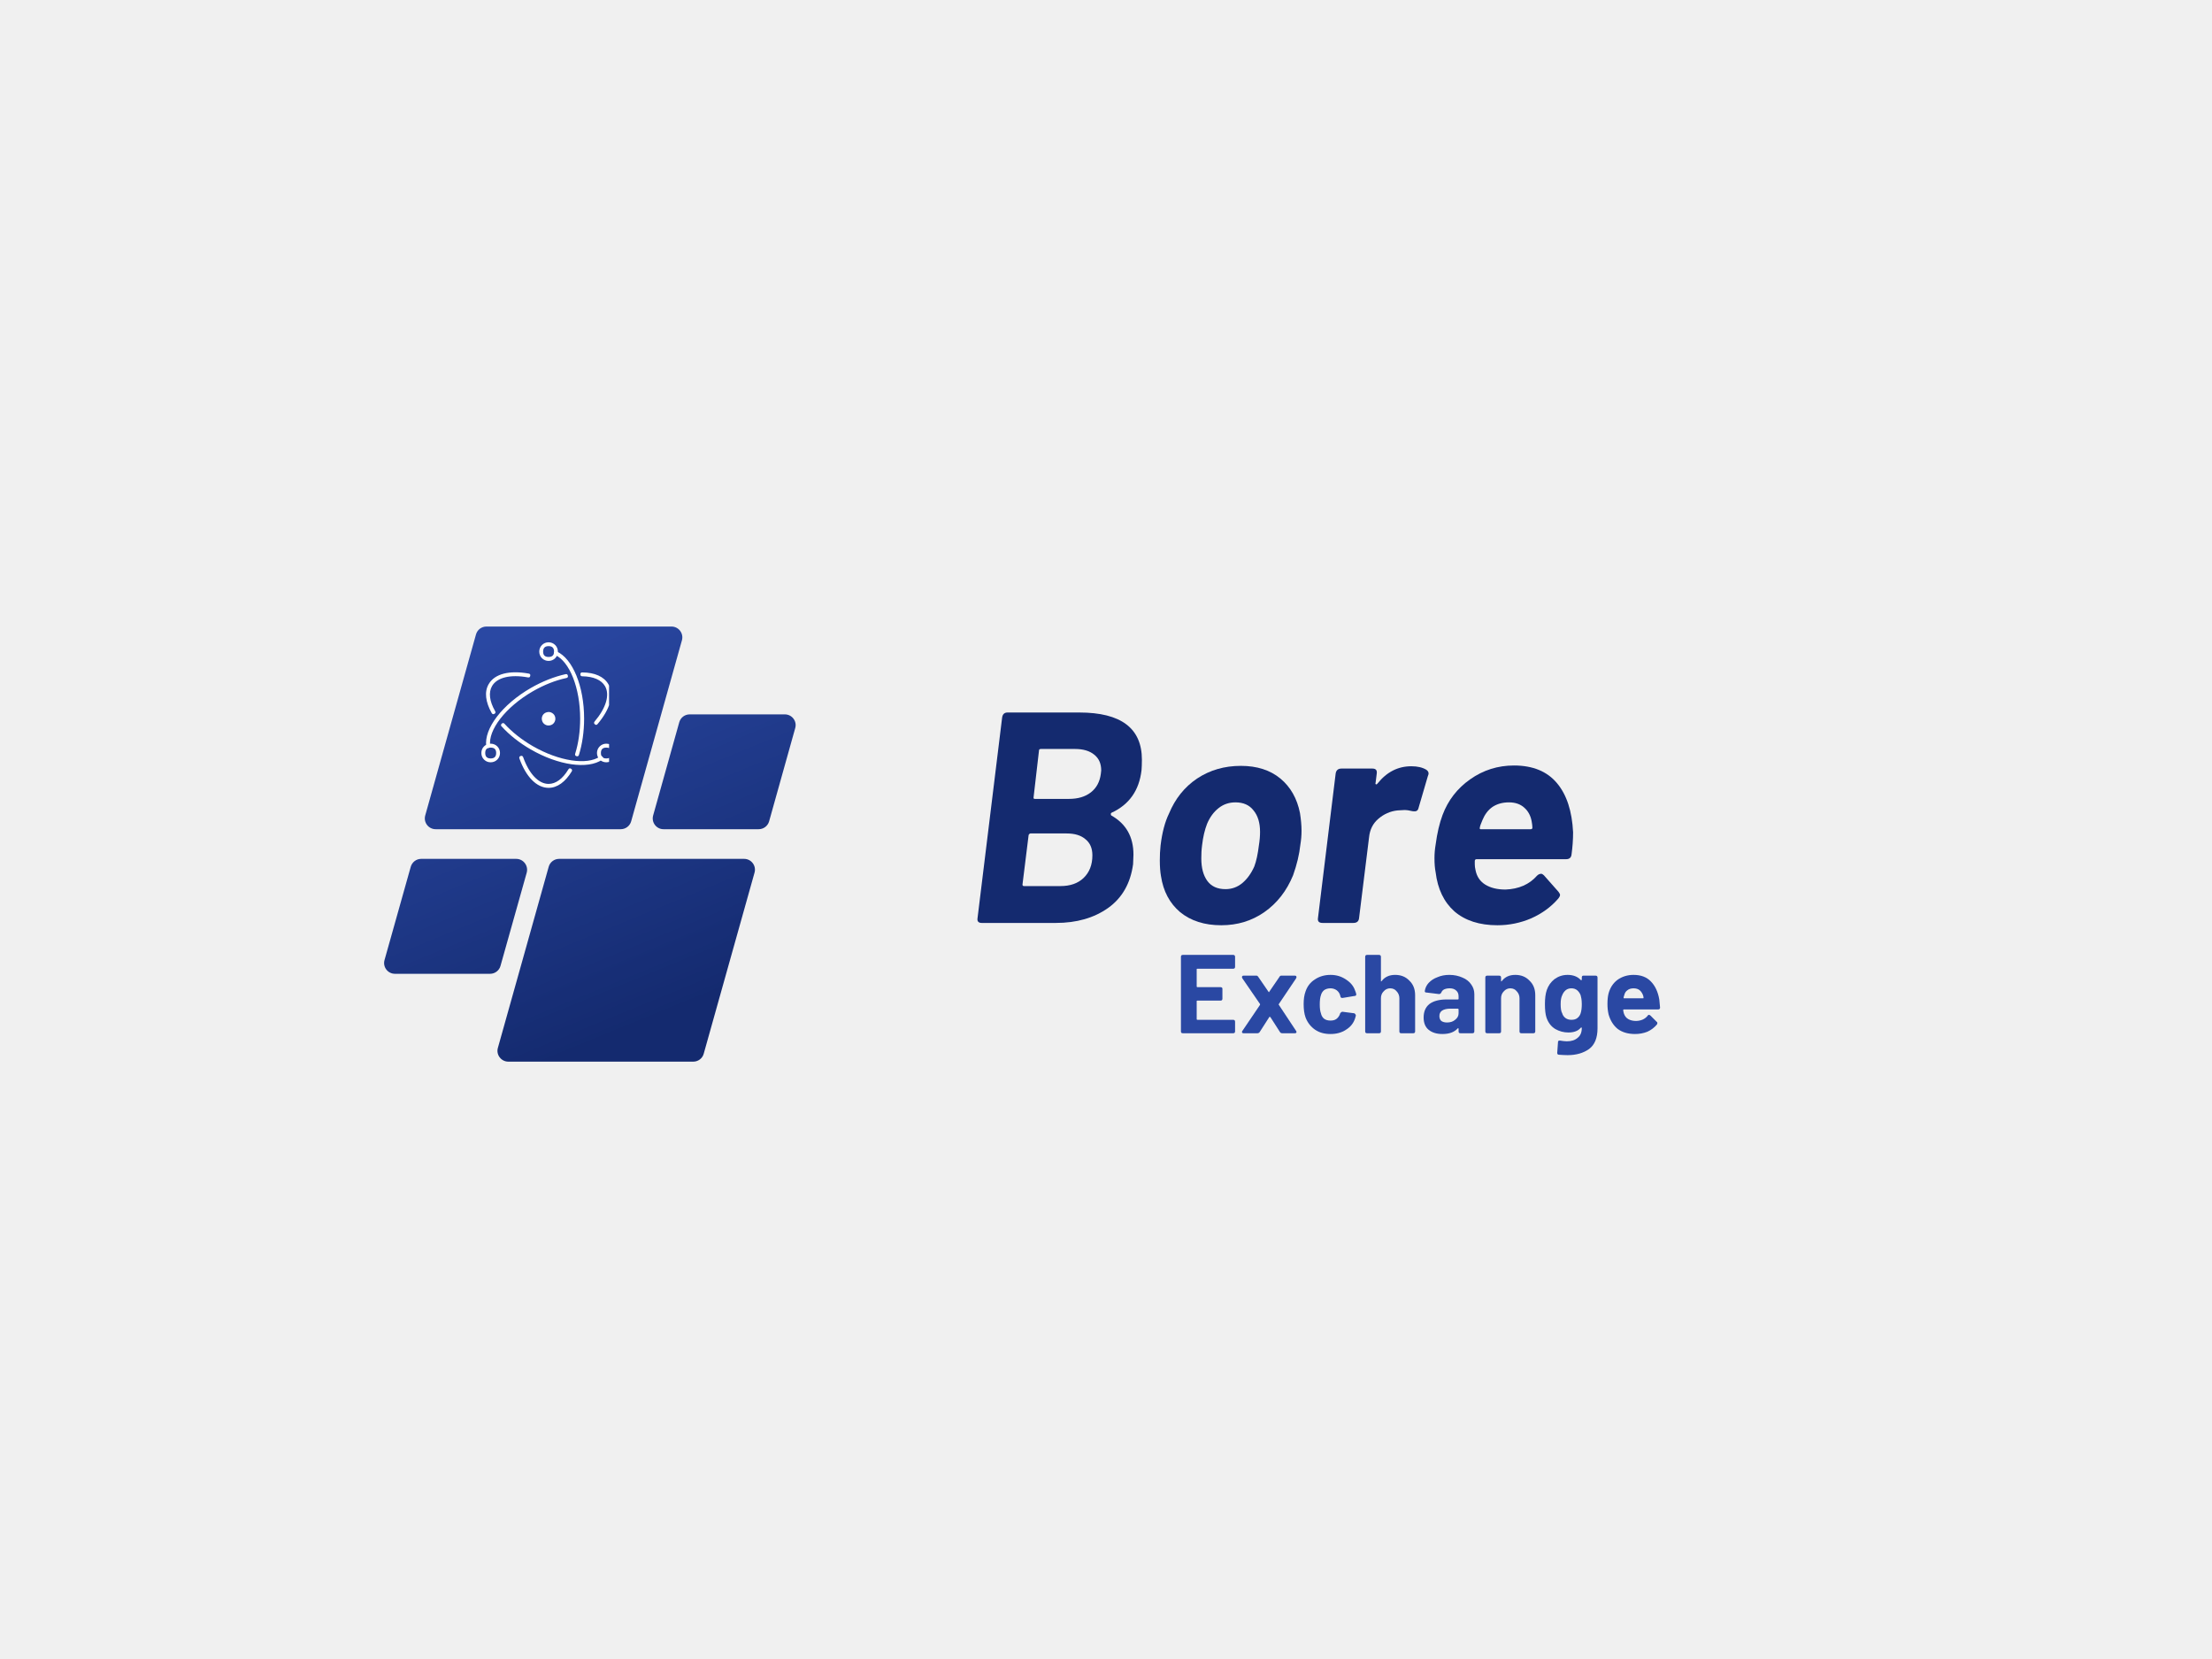
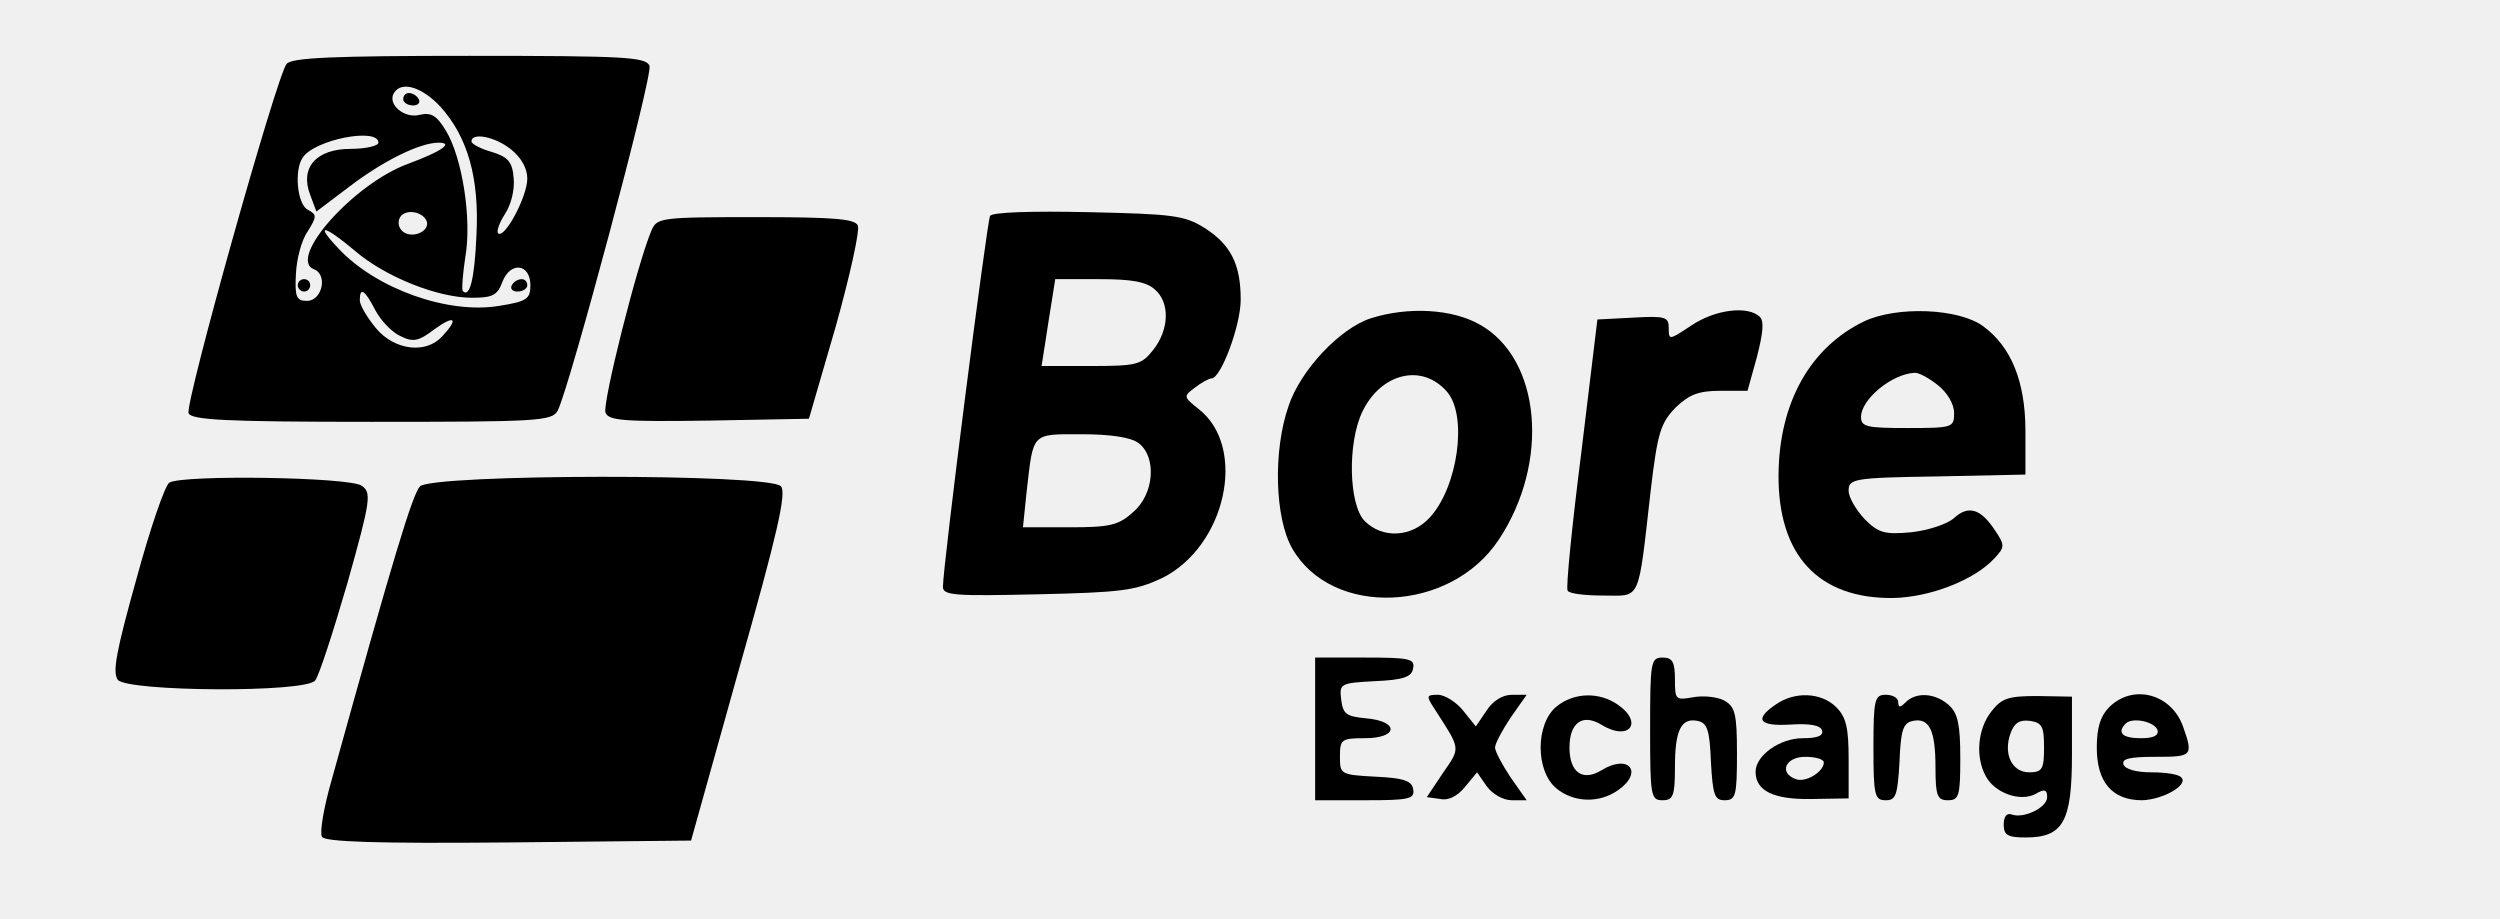
- <svg xmlns="http://www.w3.org/2000/svg" width="120" zoomAndPan="magnify" viewBox="0 0 90 67.5" height="90" preserveAspectRatio="xMidYMid meet" version="1.0">
-   <defs>
-     <g />
-     <clipPath id="2c1a375fc7">
-       <path d="M 15.566 25.492 L 32.688 25.492 L 32.688 43.359 L 15.566 43.359 Z M 15.566 25.492 " clip-rule="nonzero" />
-     </clipPath>
-     <clipPath id="24639ab781">
-       <path d="M 25.254 33.738 L 17.727 33.738 C 17.434 33.738 17.223 33.461 17.301 33.18 L 19.367 25.812 C 19.422 25.621 19.594 25.492 19.793 25.492 L 27.32 25.492 C 27.613 25.492 27.824 25.77 27.746 26.051 L 25.68 33.418 C 25.625 33.609 25.453 33.738 25.254 33.738 Z M 20.363 39.301 L 21.43 35.508 C 21.508 35.227 21.297 34.945 21.004 34.945 L 17.133 34.945 C 16.938 34.945 16.766 35.078 16.711 35.27 L 15.645 39.062 C 15.566 39.344 15.777 39.621 16.07 39.621 L 19.941 39.621 C 20.137 39.621 20.312 39.488 20.363 39.301 Z M 22.324 35.27 L 20.258 42.633 C 20.176 42.914 20.391 43.195 20.68 43.195 L 28.211 43.195 C 28.406 43.195 28.582 43.062 28.633 42.871 L 30.699 35.508 C 30.781 35.227 30.57 34.945 30.277 34.945 L 22.746 34.945 C 22.551 34.945 22.375 35.078 22.324 35.27 Z M 27.637 29.387 L 26.574 33.18 C 26.496 33.461 26.707 33.738 26.996 33.738 L 30.867 33.738 C 31.066 33.738 31.238 33.609 31.293 33.418 L 32.355 29.625 C 32.438 29.344 32.223 29.066 31.934 29.066 L 28.062 29.066 C 27.863 29.066 27.691 29.195 27.637 29.387 Z M 27.637 29.387 " clip-rule="nonzero" />
-     </clipPath>
-     <linearGradient x1="114.296" gradientTransform="matrix(0.0354056, 0, 0, 0.0354056, 15.62944, 25.49153)" y1="-47.634" x2="358.622" gradientUnits="userSpaceOnUse" y2="547.634" id="02950fcad6">
-       <stop stop-opacity="1" stop-color="rgb(16.499%, 28.2%, 63.899%)" offset="0" />
-       <stop stop-opacity="1" stop-color="rgb(16.499%, 28.2%, 63.899%)" offset="0.062" />
-       <stop stop-opacity="1" stop-color="rgb(16.483%, 28.177%, 63.86%)" offset="0.094" />
-       <stop stop-opacity="1" stop-color="rgb(16.42%, 28.091%, 63.712%)" offset="0.102" />
-       <stop stop-opacity="1" stop-color="rgb(16.327%, 27.968%, 63.496%)" offset="0.109" />
-       <stop stop-opacity="1" stop-color="rgb(16.235%, 27.844%, 63.281%)" offset="0.117" />
-       <stop stop-opacity="1" stop-color="rgb(16.144%, 27.721%, 63.066%)" offset="0.125" />
-       <stop stop-opacity="1" stop-color="rgb(16.052%, 27.599%, 62.851%)" offset="0.133" />
-       <stop stop-opacity="1" stop-color="rgb(15.961%, 27.475%, 62.636%)" offset="0.141" />
-       <stop stop-opacity="1" stop-color="rgb(15.869%, 27.351%, 62.421%)" offset="0.148" />
-       <stop stop-opacity="1" stop-color="rgb(15.778%, 27.228%, 62.206%)" offset="0.156" />
-       <stop stop-opacity="1" stop-color="rgb(15.686%, 27.104%, 61.992%)" offset="0.164" />
-       <stop stop-opacity="1" stop-color="rgb(15.594%, 26.982%, 61.777%)" offset="0.172" />
-       <stop stop-opacity="1" stop-color="rgb(15.503%, 26.859%, 61.562%)" offset="0.18" />
-       <stop stop-opacity="1" stop-color="rgb(15.411%, 26.735%, 61.346%)" offset="0.188" />
-       <stop stop-opacity="1" stop-color="rgb(15.318%, 26.611%, 61.131%)" offset="0.195" />
-       <stop stop-opacity="1" stop-color="rgb(15.227%, 26.488%, 60.916%)" offset="0.203" />
-       <stop stop-opacity="1" stop-color="rgb(15.135%, 26.364%, 60.701%)" offset="0.211" />
-       <stop stop-opacity="1" stop-color="rgb(15.044%, 26.242%, 60.486%)" offset="0.219" />
-       <stop stop-opacity="1" stop-color="rgb(14.952%, 26.118%, 60.271%)" offset="0.227" />
-       <stop stop-opacity="1" stop-color="rgb(14.861%, 25.995%, 60.056%)" offset="0.234" />
-       <stop stop-opacity="1" stop-color="rgb(14.769%, 25.871%, 59.84%)" offset="0.242" />
-       <stop stop-opacity="1" stop-color="rgb(14.677%, 25.748%, 59.625%)" offset="0.25" />
-       <stop stop-opacity="1" stop-color="rgb(14.586%, 25.624%, 59.412%)" offset="0.258" />
-       <stop stop-opacity="1" stop-color="rgb(14.494%, 25.502%, 59.196%)" offset="0.266" />
-       <stop stop-opacity="1" stop-color="rgb(14.401%, 25.378%, 58.981%)" offset="0.273" />
-       <stop stop-opacity="1" stop-color="rgb(14.31%, 25.255%, 58.766%)" offset="0.281" />
-       <stop stop-opacity="1" stop-color="rgb(14.264%, 25.194%, 58.659%)" offset="0.281" />
-       <stop stop-opacity="1" stop-color="rgb(14.218%, 25.131%, 58.551%)" offset="0.289" />
-       <stop stop-opacity="1" stop-color="rgb(14.127%, 25.008%, 58.336%)" offset="0.297" />
-       <stop stop-opacity="1" stop-color="rgb(14.035%, 24.886%, 58.121%)" offset="0.305" />
-       <stop stop-opacity="1" stop-color="rgb(13.943%, 24.762%, 57.906%)" offset="0.312" />
-       <stop stop-opacity="1" stop-color="rgb(13.852%, 24.638%, 57.69%)" offset="0.32" />
-       <stop stop-opacity="1" stop-color="rgb(13.76%, 24.515%, 57.475%)" offset="0.328" />
-       <stop stop-opacity="1" stop-color="rgb(13.669%, 24.391%, 57.26%)" offset="0.336" />
-       <stop stop-opacity="1" stop-color="rgb(13.577%, 24.268%, 57.045%)" offset="0.344" />
-       <stop stop-opacity="1" stop-color="rgb(13.484%, 24.146%, 56.83%)" offset="0.352" />
-       <stop stop-opacity="1" stop-color="rgb(13.393%, 24.022%, 56.616%)" offset="0.359" />
-       <stop stop-opacity="1" stop-color="rgb(13.301%, 23.898%, 56.401%)" offset="0.367" />
-       <stop stop-opacity="1" stop-color="rgb(13.21%, 23.775%, 56.186%)" offset="0.375" />
-       <stop stop-opacity="1" stop-color="rgb(13.118%, 23.651%, 55.971%)" offset="0.383" />
-       <stop stop-opacity="1" stop-color="rgb(13.026%, 23.529%, 55.756%)" offset="0.391" />
-       <stop stop-opacity="1" stop-color="rgb(12.935%, 23.405%, 55.54%)" offset="0.398" />
-       <stop stop-opacity="1" stop-color="rgb(12.843%, 23.282%, 55.325%)" offset="0.406" />
-       <stop stop-opacity="1" stop-color="rgb(12.752%, 23.158%, 55.11%)" offset="0.414" />
-       <stop stop-opacity="1" stop-color="rgb(12.66%, 23.035%, 54.895%)" offset="0.422" />
-       <stop stop-opacity="1" stop-color="rgb(12.567%, 22.911%, 54.68%)" offset="0.43" />
-       <stop stop-opacity="1" stop-color="rgb(12.476%, 22.789%, 54.465%)" offset="0.438" />
-       <stop stop-opacity="1" stop-color="rgb(12.384%, 22.665%, 54.25%)" offset="0.445" />
-       <stop stop-opacity="1" stop-color="rgb(12.292%, 22.542%, 54.036%)" offset="0.453" />
-       <stop stop-opacity="1" stop-color="rgb(12.201%, 22.418%, 53.821%)" offset="0.461" />
-       <stop stop-opacity="1" stop-color="rgb(12.109%, 22.295%, 53.606%)" offset="0.469" />
-       <stop stop-opacity="1" stop-color="rgb(12.018%, 22.171%, 53.391%)" offset="0.477" />
-       <stop stop-opacity="1" stop-color="rgb(11.926%, 22.049%, 53.175%)" offset="0.484" />
-       <stop stop-opacity="1" stop-color="rgb(11.835%, 21.925%, 52.96%)" offset="0.492" />
-       <stop stop-opacity="1" stop-color="rgb(11.743%, 21.802%, 52.745%)" offset="0.5" />
-       <stop stop-opacity="1" stop-color="rgb(11.652%, 21.678%, 52.53%)" offset="0.508" />
-       <stop stop-opacity="1" stop-color="rgb(11.559%, 21.555%, 52.315%)" offset="0.516" />
-       <stop stop-opacity="1" stop-color="rgb(11.467%, 21.432%, 52.1%)" offset="0.523" />
-       <stop stop-opacity="1" stop-color="rgb(11.375%, 21.309%, 51.884%)" offset="0.531" />
-       <stop stop-opacity="1" stop-color="rgb(11.284%, 21.185%, 51.669%)" offset="0.539" />
-       <stop stop-opacity="1" stop-color="rgb(11.192%, 21.062%, 51.456%)" offset="0.547" />
-       <stop stop-opacity="1" stop-color="rgb(11.101%, 20.938%, 51.241%)" offset="0.555" />
-       <stop stop-opacity="1" stop-color="rgb(11.009%, 20.815%, 51.025%)" offset="0.562" />
-       <stop stop-opacity="1" stop-color="rgb(10.918%, 20.692%, 50.81%)" offset="0.57" />
-       <stop stop-opacity="1" stop-color="rgb(10.826%, 20.569%, 50.595%)" offset="0.578" />
-       <stop stop-opacity="1" stop-color="rgb(10.735%, 20.445%, 50.38%)" offset="0.586" />
-       <stop stop-opacity="1" stop-color="rgb(10.641%, 20.322%, 50.165%)" offset="0.594" />
-       <stop stop-opacity="1" stop-color="rgb(10.55%, 20.198%, 49.95%)" offset="0.602" />
-       <stop stop-opacity="1" stop-color="rgb(10.458%, 20.076%, 49.734%)" offset="0.609" />
-       <stop stop-opacity="1" stop-color="rgb(10.367%, 19.952%, 49.519%)" offset="0.617" />
-       <stop stop-opacity="1" stop-color="rgb(10.275%, 19.829%, 49.304%)" offset="0.625" />
-       <stop stop-opacity="1" stop-color="rgb(10.184%, 19.705%, 49.089%)" offset="0.633" />
-       <stop stop-opacity="1" stop-color="rgb(10.092%, 19.582%, 48.874%)" offset="0.641" />
-       <stop stop-opacity="1" stop-color="rgb(10.001%, 19.458%, 48.66%)" offset="0.648" />
-       <stop stop-opacity="1" stop-color="rgb(9.909%, 19.336%, 48.445%)" offset="0.656" />
-       <stop stop-opacity="1" stop-color="rgb(9.818%, 19.212%, 48.23%)" offset="0.664" />
-       <stop stop-opacity="1" stop-color="rgb(9.724%, 19.089%, 48.015%)" offset="0.672" />
-       <stop stop-opacity="1" stop-color="rgb(9.633%, 18.965%, 47.8%)" offset="0.68" />
-       <stop stop-opacity="1" stop-color="rgb(9.541%, 18.842%, 47.585%)" offset="0.688" />
-       <stop stop-opacity="1" stop-color="rgb(9.45%, 18.718%, 47.369%)" offset="0.695" />
-       <stop stop-opacity="1" stop-color="rgb(9.358%, 18.596%, 47.154%)" offset="0.703" />
-       <stop stop-opacity="1" stop-color="rgb(9.267%, 18.472%, 46.939%)" offset="0.711" />
-       <stop stop-opacity="1" stop-color="rgb(9.175%, 18.349%, 46.724%)" offset="0.719" />
-       <stop stop-opacity="1" stop-color="rgb(9.084%, 18.225%, 46.509%)" offset="0.719" />
-       <stop stop-opacity="1" stop-color="rgb(9.038%, 18.164%, 46.402%)" offset="0.727" />
-       <stop stop-opacity="1" stop-color="rgb(8.992%, 18.102%, 46.294%)" offset="0.734" />
-       <stop stop-opacity="1" stop-color="rgb(8.9%, 17.979%, 46.08%)" offset="0.742" />
-       <stop stop-opacity="1" stop-color="rgb(8.807%, 17.856%, 45.865%)" offset="0.75" />
-       <stop stop-opacity="1" stop-color="rgb(8.716%, 17.732%, 45.65%)" offset="0.758" />
-       <stop stop-opacity="1" stop-color="rgb(8.624%, 17.609%, 45.435%)" offset="0.766" />
-       <stop stop-opacity="1" stop-color="rgb(8.533%, 17.485%, 45.219%)" offset="0.773" />
-       <stop stop-opacity="1" stop-color="rgb(8.441%, 17.361%, 45.004%)" offset="0.781" />
-       <stop stop-opacity="1" stop-color="rgb(8.35%, 17.239%, 44.789%)" offset="0.789" />
-       <stop stop-opacity="1" stop-color="rgb(8.258%, 17.116%, 44.574%)" offset="0.797" />
-       <stop stop-opacity="1" stop-color="rgb(8.167%, 16.992%, 44.359%)" offset="0.805" />
-       <stop stop-opacity="1" stop-color="rgb(8.075%, 16.869%, 44.144%)" offset="0.812" />
-       <stop stop-opacity="1" stop-color="rgb(7.983%, 16.745%, 43.929%)" offset="0.82" />
-       <stop stop-opacity="1" stop-color="rgb(7.89%, 16.623%, 43.713%)" offset="0.828" />
-       <stop stop-opacity="1" stop-color="rgb(7.822%, 16.53%, 43.553%)" offset="0.844" />
-       <stop stop-opacity="1" stop-color="rgb(7.799%, 16.499%, 43.5%)" offset="0.875" />
-       <stop stop-opacity="1" stop-color="rgb(7.799%, 16.499%, 43.5%)" offset="1" />
-     </linearGradient>
-     <clipPath id="e39677bdf8">
-       <path d="M 19.57 27 L 24.781 27 L 24.781 32 L 19.57 32 Z M 19.57 27 " clip-rule="nonzero" />
-     </clipPath>
-     <clipPath id="66b93c091c">
-       <path d="M 21 26.129 L 24.781 26.129 L 24.781 32.082 L 21 32.082 Z M 21 26.129 " clip-rule="nonzero" />
-     </clipPath>
-     <clipPath id="02d3606a80">
-       <path d="M 19.57 26.129 L 23 26.129 L 23 32 L 19.57 32 Z M 19.57 26.129 " clip-rule="nonzero" />
-     </clipPath>
-   </defs>
-   <g clip-path="url(#2c1a375fc7)">
-     <g clip-path="url(#24639ab781)">
-       <path fill="url(#02950fcad6)" d="M 15.566 25.492 L 15.566 43.195 L 32.438 43.195 L 32.438 25.492 Z M 15.566 25.492 " fill-rule="nonzero" />
-     </g>
-   </g>
-   <g fill="#142a6f" fill-opacity="1">
-     <g transform="translate(39.25802, 37.55175)">
-       <g>
-         <path d="M 5.969 -4.484 C 5.945 -4.473 5.938 -4.457 5.938 -4.438 C 5.938 -4.414 5.941 -4.395 5.953 -4.375 C 6.555 -4.039 6.859 -3.508 6.859 -2.781 C 6.859 -2.707 6.852 -2.578 6.844 -2.391 C 6.738 -1.609 6.398 -1.016 5.828 -0.609 C 5.254 -0.203 4.547 0 3.703 0 L 0.688 0 C 0.551 0 0.492 -0.066 0.516 -0.203 L 1.516 -8.359 C 1.535 -8.492 1.609 -8.562 1.734 -8.562 L 4.656 -8.562 C 6.352 -8.562 7.203 -7.922 7.203 -6.641 C 7.203 -6.453 7.195 -6.312 7.188 -6.219 C 7.094 -5.395 6.688 -4.816 5.969 -4.484 Z M 3.094 -7.078 C 3.039 -7.078 3.016 -7.055 3.016 -7.016 L 2.797 -5.125 C 2.785 -5.07 2.801 -5.047 2.844 -5.047 L 4.234 -5.047 C 4.598 -5.047 4.895 -5.133 5.125 -5.312 C 5.352 -5.488 5.488 -5.738 5.531 -6.062 L 5.547 -6.203 C 5.547 -6.484 5.453 -6.695 5.266 -6.844 C 5.078 -7 4.816 -7.078 4.484 -7.078 Z M 3.891 -1.5 C 4.285 -1.5 4.598 -1.609 4.828 -1.828 C 5.066 -2.055 5.188 -2.363 5.188 -2.75 C 5.188 -3.039 5.094 -3.258 4.906 -3.406 C 4.727 -3.562 4.473 -3.641 4.141 -3.641 L 2.672 -3.641 C 2.641 -3.641 2.613 -3.617 2.594 -3.578 L 2.344 -1.562 C 2.344 -1.52 2.363 -1.5 2.406 -1.5 Z M 3.891 -1.5 " />
-       </g>
-     </g>
-   </g>
-   <g fill="#142a6f" fill-opacity="1">
-     <g transform="translate(46.61173, 37.55175)">
-       <g>
-         <path d="M 3.078 0.094 C 2.398 0.094 1.844 -0.082 1.406 -0.438 C 0.977 -0.801 0.719 -1.289 0.625 -1.906 C 0.594 -2.082 0.578 -2.297 0.578 -2.547 C 0.578 -2.742 0.586 -2.945 0.609 -3.156 C 0.672 -3.676 0.785 -4.109 0.953 -4.453 C 1.203 -5.055 1.582 -5.531 2.094 -5.875 C 2.613 -6.219 3.207 -6.391 3.875 -6.391 C 4.531 -6.391 5.066 -6.219 5.484 -5.875 C 5.898 -5.531 6.164 -5.062 6.281 -4.469 C 6.32 -4.219 6.344 -3.977 6.344 -3.75 C 6.344 -3.562 6.328 -3.375 6.297 -3.188 C 6.254 -2.789 6.156 -2.375 6 -1.938 C 5.738 -1.301 5.348 -0.801 4.828 -0.438 C 4.316 -0.082 3.734 0.094 3.078 0.094 Z M 3.25 -1.375 C 3.508 -1.375 3.738 -1.457 3.938 -1.625 C 4.133 -1.789 4.297 -2.016 4.422 -2.297 C 4.504 -2.516 4.566 -2.801 4.609 -3.156 C 4.641 -3.352 4.656 -3.535 4.656 -3.703 C 4.656 -4.078 4.566 -4.367 4.391 -4.578 C 4.223 -4.797 3.977 -4.906 3.656 -4.906 C 3.395 -4.906 3.164 -4.828 2.969 -4.672 C 2.77 -4.516 2.613 -4.301 2.5 -4.031 C 2.406 -3.789 2.336 -3.5 2.297 -3.156 C 2.273 -2.977 2.266 -2.801 2.266 -2.625 C 2.266 -2.238 2.348 -1.93 2.516 -1.703 C 2.68 -1.484 2.926 -1.375 3.25 -1.375 Z M 3.25 -1.375 " />
-       </g>
-     </g>
-   </g>
-   <g fill="#142a6f" fill-opacity="1">
-     <g transform="translate(53.21906, 37.55175)">
-       <g>
-         <path d="M 4.203 -6.375 C 4.453 -6.375 4.656 -6.328 4.812 -6.234 C 4.875 -6.191 4.906 -6.141 4.906 -6.078 C 4.906 -6.055 4.895 -6.02 4.875 -5.969 L 4.5 -4.688 C 4.488 -4.625 4.461 -4.582 4.422 -4.562 C 4.391 -4.539 4.332 -4.535 4.25 -4.547 C 4.125 -4.578 4.016 -4.594 3.922 -4.594 C 3.859 -4.594 3.766 -4.586 3.641 -4.578 C 3.348 -4.547 3.086 -4.43 2.859 -4.234 C 2.641 -4.047 2.516 -3.797 2.484 -3.484 L 2.078 -0.203 C 2.066 -0.066 1.988 0 1.844 0 L 0.594 0 C 0.445 0 0.383 -0.066 0.406 -0.203 L 1.125 -6.078 C 1.145 -6.211 1.223 -6.281 1.359 -6.281 L 2.625 -6.281 C 2.758 -6.281 2.816 -6.211 2.797 -6.078 L 2.75 -5.703 C 2.738 -5.672 2.742 -5.648 2.766 -5.641 C 2.785 -5.629 2.805 -5.641 2.828 -5.672 C 3.203 -6.141 3.66 -6.375 4.203 -6.375 Z M 4.203 -6.375 " />
-       </g>
-     </g>
-   </g>
-   <g fill="#142a6f" fill-opacity="1">
-     <g transform="translate(57.77077, 37.55175)">
-       <g>
-         <path d="M 3.484 -1.359 C 4.023 -1.379 4.453 -1.566 4.766 -1.922 C 4.816 -1.973 4.875 -2 4.938 -2 C 4.969 -2 5.004 -1.977 5.047 -1.938 L 5.641 -1.266 C 5.68 -1.211 5.703 -1.172 5.703 -1.141 C 5.703 -1.098 5.676 -1.047 5.625 -0.984 C 5.332 -0.648 4.969 -0.383 4.531 -0.188 C 4.094 0 3.633 0.094 3.156 0.094 C 2.426 0.094 1.844 -0.094 1.406 -0.469 C 0.977 -0.852 0.723 -1.383 0.641 -2.062 C 0.609 -2.219 0.594 -2.41 0.594 -2.641 C 0.594 -2.816 0.609 -3 0.641 -3.188 C 0.703 -3.656 0.797 -4.055 0.922 -4.391 C 1.148 -4.992 1.523 -5.477 2.047 -5.844 C 2.578 -6.219 3.172 -6.406 3.828 -6.406 C 4.598 -6.406 5.18 -6.164 5.578 -5.688 C 5.973 -5.219 6.191 -4.551 6.234 -3.688 C 6.234 -3.383 6.211 -3.086 6.172 -2.797 C 6.16 -2.66 6.086 -2.594 5.953 -2.594 L 2.312 -2.594 C 2.258 -2.594 2.234 -2.566 2.234 -2.516 L 2.234 -2.391 C 2.234 -2.316 2.242 -2.234 2.266 -2.141 C 2.316 -1.891 2.445 -1.695 2.656 -1.562 C 2.875 -1.426 3.148 -1.359 3.484 -1.359 Z M 3.625 -4.906 C 3.363 -4.906 3.141 -4.844 2.953 -4.719 C 2.773 -4.594 2.641 -4.414 2.547 -4.188 C 2.484 -4.039 2.445 -3.938 2.438 -3.875 C 2.426 -3.832 2.441 -3.812 2.484 -3.812 L 4.5 -3.812 C 4.551 -3.812 4.578 -3.832 4.578 -3.875 C 4.578 -3.945 4.566 -4.035 4.547 -4.141 C 4.504 -4.367 4.406 -4.551 4.25 -4.688 C 4.094 -4.832 3.883 -4.906 3.625 -4.906 Z M 3.625 -4.906 " />
-       </g>
-     </g>
-   </g>
-   <g fill="#2a48a3" fill-opacity="1">
-     <g transform="translate(47.76781, 42.04005)">
-       <g>
-         <path d="M 2.484 -2.703 C 2.484 -2.648 2.457 -2.625 2.406 -2.625 L 0.953 -2.625 C 0.93 -2.625 0.922 -2.617 0.922 -2.609 L 0.922 -1.906 C 0.922 -1.883 0.93 -1.875 0.953 -1.875 L 1.891 -1.875 C 1.941 -1.875 1.969 -1.852 1.969 -1.812 L 1.969 -1.406 C 1.969 -1.352 1.941 -1.328 1.891 -1.328 L 0.953 -1.328 C 0.93 -1.328 0.922 -1.32 0.922 -1.312 L 0.922 -0.578 C 0.922 -0.555 0.93 -0.547 0.953 -0.547 L 2.406 -0.547 C 2.457 -0.547 2.484 -0.52 2.484 -0.469 L 2.484 -0.078 C 2.484 -0.023 2.457 0 2.406 0 L 0.359 0 C 0.305 0 0.281 -0.023 0.281 -0.078 L 0.281 -3.109 C 0.281 -3.16 0.305 -3.188 0.359 -3.188 L 2.406 -3.188 C 2.457 -3.188 2.484 -3.16 2.484 -3.109 Z M 2.484 -2.703 " />
-       </g>
-     </g>
-   </g>
-   <g fill="#2a48a3" fill-opacity="1">
-     <g transform="translate(50.42328, 42.04005)">
-       <g>
-         <path d="M 0.172 0 C 0.148 0 0.133 -0.004 0.125 -0.016 C 0.113 -0.023 0.109 -0.035 0.109 -0.047 C 0.109 -0.066 0.113 -0.082 0.125 -0.094 L 0.844 -1.156 C 0.844 -1.164 0.844 -1.176 0.844 -1.188 L 0.125 -2.234 C 0.113 -2.254 0.109 -2.27 0.109 -2.281 C 0.109 -2.301 0.113 -2.316 0.125 -2.328 C 0.133 -2.336 0.148 -2.344 0.172 -2.344 L 0.703 -2.344 C 0.734 -2.344 0.758 -2.32 0.781 -2.281 L 1.188 -1.688 C 1.195 -1.676 1.203 -1.672 1.203 -1.672 C 1.211 -1.672 1.219 -1.676 1.219 -1.688 L 1.625 -2.281 C 1.645 -2.32 1.672 -2.344 1.703 -2.344 L 2.266 -2.344 C 2.285 -2.344 2.301 -2.336 2.312 -2.328 C 2.32 -2.316 2.328 -2.301 2.328 -2.281 C 2.328 -2.27 2.32 -2.254 2.312 -2.234 L 1.609 -1.188 C 1.598 -1.176 1.598 -1.164 1.609 -1.156 L 2.312 -0.094 C 2.32 -0.082 2.328 -0.066 2.328 -0.047 C 2.328 -0.035 2.32 -0.023 2.312 -0.016 C 2.301 -0.004 2.285 0 2.266 0 L 1.75 0 C 1.707 0 1.676 -0.016 1.656 -0.047 L 1.266 -0.656 C 1.254 -0.664 1.242 -0.672 1.234 -0.672 C 1.234 -0.672 1.227 -0.664 1.219 -0.656 L 0.828 -0.047 C 0.805 -0.016 0.773 0 0.734 0 Z M 0.172 0 " />
-       </g>
-     </g>
-   </g>
-   <g fill="#2a48a3" fill-opacity="1">
-     <g transform="translate(52.8696, 42.04005)">
-       <g>
-         <path d="M 1.266 0.031 C 1.023 0.031 0.816 -0.023 0.641 -0.141 C 0.461 -0.266 0.332 -0.43 0.25 -0.641 C 0.195 -0.797 0.172 -0.977 0.172 -1.188 C 0.172 -1.383 0.195 -1.555 0.25 -1.703 C 0.32 -1.91 0.445 -2.07 0.625 -2.188 C 0.812 -2.312 1.023 -2.375 1.266 -2.375 C 1.504 -2.375 1.711 -2.312 1.891 -2.188 C 2.078 -2.07 2.203 -1.922 2.266 -1.734 C 2.285 -1.691 2.301 -1.645 2.312 -1.594 L 2.312 -1.578 C 2.312 -1.535 2.285 -1.516 2.234 -1.516 L 1.766 -1.438 L 1.734 -1.438 C 1.703 -1.438 1.68 -1.453 1.672 -1.484 L 1.656 -1.547 C 1.633 -1.629 1.586 -1.695 1.516 -1.75 C 1.441 -1.801 1.359 -1.828 1.266 -1.828 C 1.16 -1.828 1.07 -1.801 1 -1.75 C 0.938 -1.695 0.895 -1.629 0.875 -1.547 C 0.844 -1.461 0.828 -1.336 0.828 -1.172 C 0.828 -1.016 0.844 -0.895 0.875 -0.812 C 0.895 -0.719 0.938 -0.645 1 -0.594 C 1.07 -0.539 1.16 -0.516 1.266 -0.516 C 1.359 -0.516 1.438 -0.535 1.5 -0.578 C 1.57 -0.629 1.625 -0.703 1.656 -0.797 L 1.656 -0.812 C 1.664 -0.82 1.676 -0.832 1.688 -0.844 C 1.707 -0.863 1.727 -0.875 1.75 -0.875 L 2.234 -0.812 C 2.254 -0.801 2.27 -0.785 2.281 -0.766 C 2.289 -0.754 2.297 -0.738 2.297 -0.719 C 2.285 -0.664 2.273 -0.629 2.266 -0.609 C 2.203 -0.41 2.078 -0.254 1.891 -0.141 C 1.711 -0.023 1.504 0.031 1.266 0.031 Z M 1.266 0.031 " />
-       </g>
-     </g>
-   </g>
-   <g fill="#2a48a3" fill-opacity="1">
-     <g transform="translate(55.31137, 42.04005)">
-       <g>
-         <path d="M 1.453 -2.375 C 1.691 -2.375 1.883 -2.297 2.031 -2.141 C 2.188 -1.992 2.266 -1.797 2.266 -1.547 L 2.266 -0.078 C 2.266 -0.023 2.238 0 2.188 0 L 1.703 0 C 1.648 0 1.625 -0.023 1.625 -0.078 L 1.625 -1.422 C 1.625 -1.535 1.586 -1.629 1.516 -1.703 C 1.453 -1.785 1.363 -1.828 1.25 -1.828 C 1.145 -1.828 1.055 -1.785 0.984 -1.703 C 0.91 -1.629 0.875 -1.535 0.875 -1.422 L 0.875 -0.078 C 0.875 -0.023 0.848 0 0.797 0 L 0.312 0 C 0.258 0 0.234 -0.023 0.234 -0.078 L 0.234 -3.109 C 0.234 -3.16 0.258 -3.188 0.312 -3.188 L 0.797 -3.188 C 0.848 -3.188 0.875 -3.16 0.875 -3.109 L 0.875 -2.125 C 0.875 -2.113 0.875 -2.109 0.875 -2.109 C 0.883 -2.109 0.895 -2.113 0.906 -2.125 C 1.031 -2.289 1.211 -2.375 1.453 -2.375 Z M 1.453 -2.375 " />
-       </g>
-     </g>
-   </g>
-   <g fill="#2a48a3" fill-opacity="1">
-     <g transform="translate(57.79861, 42.04005)">
-       <g>
-         <path d="M 1.172 -2.375 C 1.367 -2.375 1.547 -2.336 1.703 -2.266 C 1.859 -2.203 1.977 -2.109 2.062 -1.984 C 2.145 -1.867 2.188 -1.738 2.188 -1.594 L 2.188 -0.078 C 2.188 -0.023 2.16 0 2.109 0 L 1.625 0 C 1.57 0 1.547 -0.023 1.547 -0.078 L 1.547 -0.188 C 1.547 -0.195 1.539 -0.203 1.531 -0.203 C 1.531 -0.203 1.523 -0.203 1.516 -0.203 C 1.379 -0.047 1.172 0.031 0.891 0.031 C 0.66 0.031 0.473 -0.023 0.328 -0.141 C 0.191 -0.254 0.125 -0.422 0.125 -0.641 C 0.125 -0.879 0.203 -1.062 0.359 -1.188 C 0.523 -1.312 0.758 -1.375 1.062 -1.375 L 1.516 -1.375 C 1.535 -1.375 1.547 -1.383 1.547 -1.406 L 1.547 -1.5 C 1.547 -1.602 1.516 -1.68 1.453 -1.734 C 1.391 -1.797 1.301 -1.828 1.188 -1.828 C 1.094 -1.828 1.016 -1.812 0.953 -1.781 C 0.898 -1.75 0.863 -1.707 0.844 -1.656 C 0.82 -1.613 0.789 -1.594 0.75 -1.594 L 0.25 -1.656 C 0.219 -1.656 0.195 -1.66 0.188 -1.672 C 0.176 -1.68 0.172 -1.695 0.172 -1.719 C 0.191 -1.844 0.242 -1.953 0.328 -2.047 C 0.422 -2.148 0.539 -2.227 0.688 -2.281 C 0.832 -2.344 0.992 -2.375 1.172 -2.375 Z M 1.078 -0.438 C 1.211 -0.438 1.32 -0.473 1.406 -0.547 C 1.5 -0.617 1.547 -0.707 1.547 -0.812 L 1.547 -0.969 C 1.547 -0.988 1.535 -1 1.516 -1 L 1.203 -1 C 1.066 -1 0.957 -0.973 0.875 -0.922 C 0.801 -0.867 0.766 -0.797 0.766 -0.703 C 0.766 -0.617 0.789 -0.551 0.844 -0.5 C 0.906 -0.457 0.984 -0.438 1.078 -0.438 Z M 1.078 -0.438 " />
-       </g>
-     </g>
-   </g>
-   <g fill="#2a48a3" fill-opacity="1">
-     <g transform="translate(60.19945, 42.04005)">
-       <g>
-         <path d="M 1.453 -2.375 C 1.691 -2.375 1.883 -2.297 2.031 -2.141 C 2.188 -1.992 2.266 -1.797 2.266 -1.547 L 2.266 -0.078 C 2.266 -0.023 2.238 0 2.188 0 L 1.703 0 C 1.648 0 1.625 -0.023 1.625 -0.078 L 1.625 -1.422 C 1.625 -1.535 1.586 -1.629 1.516 -1.703 C 1.453 -1.785 1.363 -1.828 1.25 -1.828 C 1.145 -1.828 1.055 -1.785 0.984 -1.703 C 0.91 -1.629 0.875 -1.535 0.875 -1.422 L 0.875 -0.078 C 0.875 -0.023 0.848 0 0.797 0 L 0.312 0 C 0.258 0 0.234 -0.023 0.234 -0.078 L 0.234 -2.266 C 0.234 -2.316 0.258 -2.344 0.312 -2.344 L 0.797 -2.344 C 0.848 -2.344 0.875 -2.316 0.875 -2.266 L 0.875 -2.125 C 0.875 -2.113 0.875 -2.109 0.875 -2.109 C 0.883 -2.109 0.895 -2.113 0.906 -2.125 C 1.031 -2.289 1.211 -2.375 1.453 -2.375 Z M 1.453 -2.375 " />
-       </g>
-     </g>
-   </g>
-   <g fill="#2a48a3" fill-opacity="1">
-     <g transform="translate(62.68669, 42.04005)">
-       <g>
-         <path d="M 1.672 -2.266 C 1.672 -2.316 1.691 -2.344 1.734 -2.344 L 2.234 -2.344 C 2.285 -2.344 2.312 -2.316 2.312 -2.266 L 2.312 -0.203 C 2.312 0.191 2.195 0.473 1.969 0.641 C 1.738 0.805 1.445 0.891 1.094 0.891 C 0.988 0.891 0.875 0.883 0.75 0.875 C 0.695 0.875 0.672 0.848 0.672 0.797 L 0.703 0.375 C 0.703 0.344 0.707 0.32 0.719 0.312 C 0.738 0.301 0.758 0.297 0.781 0.297 C 0.895 0.316 0.988 0.328 1.062 0.328 C 1.25 0.328 1.395 0.281 1.5 0.188 C 1.613 0.102 1.672 -0.031 1.672 -0.219 C 1.672 -0.227 1.664 -0.234 1.656 -0.234 C 1.645 -0.234 1.633 -0.227 1.625 -0.219 C 1.52 -0.094 1.352 -0.031 1.125 -0.031 C 0.938 -0.031 0.758 -0.078 0.594 -0.172 C 0.426 -0.273 0.305 -0.43 0.234 -0.641 C 0.191 -0.773 0.172 -0.957 0.172 -1.188 C 0.172 -1.414 0.195 -1.609 0.25 -1.766 C 0.312 -1.941 0.414 -2.086 0.562 -2.203 C 0.719 -2.316 0.895 -2.375 1.094 -2.375 C 1.32 -2.375 1.5 -2.305 1.625 -2.172 C 1.633 -2.16 1.645 -2.156 1.656 -2.156 C 1.664 -2.164 1.672 -2.176 1.672 -2.188 Z M 1.625 -0.812 C 1.656 -0.906 1.672 -1.031 1.672 -1.188 C 1.672 -1.281 1.664 -1.352 1.656 -1.406 C 1.645 -1.457 1.633 -1.504 1.625 -1.547 C 1.594 -1.629 1.547 -1.695 1.484 -1.75 C 1.422 -1.801 1.344 -1.828 1.25 -1.828 C 1.156 -1.828 1.078 -1.801 1.016 -1.75 C 0.953 -1.695 0.906 -1.629 0.875 -1.547 C 0.832 -1.461 0.812 -1.344 0.812 -1.188 C 0.812 -1.008 0.832 -0.883 0.875 -0.812 C 0.895 -0.738 0.938 -0.676 1 -0.625 C 1.07 -0.57 1.156 -0.547 1.25 -0.547 C 1.352 -0.547 1.438 -0.57 1.5 -0.625 C 1.562 -0.676 1.602 -0.738 1.625 -0.812 Z M 1.625 -0.812 " />
-       </g>
-     </g>
-   </g>
-   <g fill="#2a48a3" fill-opacity="1">
-     <g transform="translate(65.21485, 42.04005)">
-       <g>
-         <path d="M 1.359 -0.5 C 1.566 -0.508 1.723 -0.582 1.828 -0.719 C 1.836 -0.738 1.852 -0.75 1.875 -0.75 C 1.895 -0.75 1.914 -0.738 1.938 -0.719 L 2.188 -0.469 C 2.207 -0.457 2.219 -0.441 2.219 -0.422 C 2.219 -0.398 2.211 -0.379 2.203 -0.359 C 2.098 -0.234 1.969 -0.133 1.812 -0.062 C 1.656 0 1.488 0.031 1.312 0.031 C 1.031 0.031 0.797 -0.035 0.609 -0.172 C 0.43 -0.316 0.305 -0.516 0.234 -0.766 C 0.203 -0.898 0.188 -1.039 0.188 -1.188 C 0.188 -1.363 0.203 -1.508 0.234 -1.625 C 0.297 -1.852 0.414 -2.035 0.594 -2.172 C 0.781 -2.305 1 -2.375 1.25 -2.375 C 1.551 -2.375 1.785 -2.285 1.953 -2.109 C 2.129 -1.93 2.242 -1.688 2.297 -1.375 C 2.305 -1.27 2.316 -1.16 2.328 -1.047 C 2.328 -0.992 2.301 -0.969 2.25 -0.969 L 0.859 -0.969 C 0.836 -0.969 0.828 -0.957 0.828 -0.938 C 0.836 -0.875 0.848 -0.828 0.859 -0.797 C 0.891 -0.703 0.945 -0.629 1.031 -0.578 C 1.125 -0.523 1.234 -0.5 1.359 -0.5 Z M 1.25 -1.828 C 1.145 -1.828 1.062 -1.801 1 -1.75 C 0.938 -1.707 0.895 -1.645 0.875 -1.562 C 0.852 -1.5 0.844 -1.457 0.844 -1.438 C 0.844 -1.426 0.848 -1.422 0.859 -1.422 L 1.641 -1.422 C 1.648 -1.422 1.656 -1.426 1.656 -1.438 C 1.656 -1.469 1.648 -1.5 1.641 -1.531 C 1.609 -1.625 1.562 -1.695 1.5 -1.75 C 1.438 -1.801 1.352 -1.828 1.25 -1.828 Z M 1.25 -1.828 " />
-       </g>
-     </g>
-   </g>
-   <g clip-path="url(#e39677bdf8)">
-     <path fill="#ffffff" d="M 21.512 27.406 C 20.738 27.266 20.125 27.41 19.883 27.836 C 19.699 28.148 19.754 28.566 20.008 29.016 C 20.035 29.059 20.07 29.07 20.117 29.043 C 20.164 29.016 20.172 28.98 20.145 28.934 C 19.914 28.531 19.871 28.172 20.02 27.914 C 20.223 27.562 20.77 27.43 21.484 27.562 C 21.535 27.57 21.566 27.551 21.574 27.496 C 21.586 27.445 21.562 27.414 21.512 27.406 Z M 20.41 29.555 C 20.723 29.902 21.129 30.223 21.594 30.492 C 22.719 31.141 23.914 31.312 24.5 30.91 C 24.547 30.883 24.551 30.844 24.523 30.801 C 24.492 30.758 24.457 30.75 24.41 30.781 C 23.887 31.141 22.75 30.977 21.672 30.355 C 21.223 30.094 20.828 29.781 20.527 29.449 C 20.492 29.41 20.453 29.41 20.414 29.445 C 20.375 29.48 20.375 29.52 20.41 29.559 Z M 24.312 29.461 C 24.82 28.863 25 28.262 24.754 27.84 C 24.574 27.527 24.195 27.363 23.695 27.359 C 23.641 27.355 23.613 27.383 23.613 27.438 C 23.613 27.488 23.641 27.516 23.691 27.516 C 24.145 27.523 24.469 27.664 24.617 27.918 C 24.82 28.27 24.66 28.805 24.191 29.359 C 24.16 29.398 24.164 29.438 24.203 29.469 C 24.242 29.504 24.281 29.5 24.312 29.461 Z M 23.012 27.43 C 22.555 27.531 22.066 27.723 21.598 27.992 C 20.438 28.66 19.684 29.648 19.785 30.363 C 19.793 30.414 19.824 30.438 19.879 30.43 C 19.93 30.422 19.953 30.395 19.945 30.34 C 19.852 29.707 20.566 28.77 21.676 28.129 C 22.129 27.867 22.602 27.68 23.047 27.586 C 23.098 27.574 23.117 27.543 23.105 27.492 C 23.094 27.441 23.062 27.418 23.012 27.43 Z M 23.012 27.43 " fill-opacity="1" fill-rule="evenodd" />
-   </g>
-   <g clip-path="url(#66b93c091c)">
-     <path fill="#ffffff" d="M 21.133 30.859 C 21.398 31.602 21.832 32.055 22.32 32.055 C 22.676 32.055 23.004 31.812 23.262 31.387 C 23.289 31.34 23.277 31.305 23.234 31.277 C 23.188 31.25 23.152 31.258 23.125 31.305 C 22.895 31.688 22.613 31.895 22.32 31.895 C 21.914 31.895 21.527 31.488 21.285 30.805 C 21.266 30.758 21.23 30.742 21.184 30.758 C 21.133 30.777 21.117 30.809 21.133 30.859 Z M 23.555 30.715 C 23.691 30.277 23.766 29.77 23.766 29.242 C 23.766 27.93 23.305 26.797 22.648 26.504 C 22.602 26.484 22.566 26.496 22.543 26.543 C 22.523 26.594 22.535 26.629 22.586 26.648 C 23.172 26.91 23.605 27.984 23.605 29.242 C 23.605 29.754 23.535 30.246 23.402 30.668 C 23.387 30.719 23.406 30.75 23.453 30.766 C 23.504 30.781 23.539 30.766 23.555 30.715 Z M 25.051 30.637 C 25.051 30.426 24.879 30.258 24.668 30.258 C 24.461 30.258 24.289 30.426 24.289 30.637 C 24.289 30.848 24.457 31.016 24.668 31.016 C 24.879 31.016 25.047 30.848 25.047 30.637 Z M 24.891 30.637 C 24.891 30.785 24.816 30.859 24.668 30.859 C 24.523 30.859 24.449 30.785 24.449 30.637 C 24.449 30.488 24.523 30.418 24.668 30.418 C 24.816 30.418 24.891 30.488 24.891 30.637 Z M 24.891 30.637 " fill-opacity="1" fill-rule="evenodd" />
-   </g>
-   <g clip-path="url(#02d3606a80)">
-     <path fill="#ffffff" d="M 19.965 31.016 C 20.176 31.016 20.344 30.848 20.344 30.637 C 20.344 30.426 20.176 30.258 19.965 30.258 C 19.859 30.258 19.77 30.293 19.695 30.367 C 19.621 30.441 19.586 30.531 19.586 30.637 C 19.586 30.742 19.621 30.832 19.695 30.906 C 19.77 30.98 19.859 31.016 19.965 31.016 Z M 19.965 30.859 C 19.816 30.859 19.742 30.785 19.742 30.637 C 19.742 30.488 19.816 30.418 19.965 30.418 C 20.113 30.418 20.188 30.488 20.188 30.637 C 20.188 30.785 20.113 30.859 19.965 30.859 Z M 22.32 26.891 C 22.531 26.891 22.699 26.723 22.699 26.512 C 22.699 26.301 22.531 26.133 22.32 26.133 C 22.109 26.133 21.941 26.301 21.941 26.512 C 21.941 26.723 22.109 26.891 22.32 26.891 Z M 22.32 26.73 C 22.172 26.73 22.098 26.66 22.098 26.512 C 22.098 26.363 22.172 26.289 22.32 26.289 C 22.469 26.289 22.543 26.363 22.543 26.512 C 22.543 26.66 22.469 26.73 22.32 26.73 Z M 22.379 29.512 C 22.305 29.527 22.234 29.516 22.172 29.477 C 22.105 29.434 22.066 29.375 22.051 29.301 C 22.035 29.227 22.047 29.16 22.086 29.094 C 22.129 29.031 22.188 28.992 22.262 28.977 C 22.336 28.957 22.406 28.973 22.469 29.012 C 22.535 29.055 22.574 29.109 22.59 29.184 C 22.605 29.262 22.594 29.328 22.551 29.395 C 22.512 29.457 22.453 29.496 22.379 29.512 Z M 22.379 29.512 " fill-opacity="1" fill-rule="evenodd" />
+ <svg xmlns="http://www.w3.org/2000/svg" version="1.0" width="403pt" height="148pt" viewBox="0 0 403 148" preserveAspectRatio="xMidYMid meet">
+   <g transform="translate(0,148) scale(0.1,-0.1)" fill="#000000" stroke="none">
+     <path d="M462 1377 c-16 -19 -164 -547 -158 -563 4 -11 60 -14 295 -14 266 0 291 1 300 18 19 37 154 541 148 556 -6 14 -38 16 -290 16 -221 0 -287 -3 -295 -13z m248 -69 c44 -49 63 -115 58 -208 -3 -70 -11 -101 -22 -89 -2 2 0 27 4 54 11 62 -5 161 -31 204 -15 25 -24 30 -42 26 -25 -7 -53 17 -42 35 12 20 45 10 75 -22z m-100 -58 c0 -5 -20 -10 -45 -10 -55 0 -82 -30 -65 -74 l10 -27 53 40 c55 42 114 71 144 71 25 0 5 -14 -49 -34 -88 -32 -195 -153 -152 -170 23 -9 13 -51 -11 -51 -17 0 -20 6 -18 43 1 24 9 55 19 69 15 24 15 27 0 35 -17 9 -22 64 -8 84 19 29 122 49 122 24z m214 -11 c16 -13 26 -30 26 -47 0 -29 -37 -98 -47 -88 -3 3 2 17 11 31 10 15 16 40 14 58 -2 26 -9 34 -35 42 -18 5 -33 13 -33 17 0 15 38 8 64 -13z m-136 -116 c5 -17 -26 -29 -40 -15 -6 6 -7 15 -3 22 9 14 37 9 43 -7z m-115 -48 c48 -41 132 -75 188 -75 33 0 41 4 49 26 13 33 45 29 45 -6 0 -22 -6 -26 -50 -33 -82 -14 -198 27 -259 92 -40 42 -24 39 27 -4z m32 -95 c9 -17 27 -36 41 -42 20 -10 29 -8 54 11 33 24 40 18 13 -11 -26 -29 -77 -23 -107 13 -14 17 -26 37 -26 45 0 22 8 17 25 -16z" />
+     <path d="M650 1320 c0 -5 7 -10 16 -10 8 0 12 5 9 10 -3 6 -10 10 -16 10 -5 0 -9 -4 -9 -10z" />
+     <path d="M480 1020 c0 -5 5 -10 10 -10 6 0 10 5 10 10 0 6 -4 10 -10 10 -5 0 -10 -4 -10 -10z" />
+     <path d="M825 1020 c-3 -5 1 -10 9 -10 9 0 16 5 16 10 0 6 -4 10 -9 10 -6 0 -13 -4 -16 -10z" />
+     <path d="M1596 1132 c-5 -9 -76 -564 -76 -598 0 -14 20 -15 153 -12 135 3 157 6 200 26 103 51 138 210 60 272 -25 20 -26 21 -7 35 10 8 23 15 27 15 15 0 47 85 47 127 0 57 -16 89 -59 116 -32 20 -52 22 -187 25 -90 2 -154 0 -158 -6z m266 -119 c24 -21 23 -64 -3 -97 -19 -24 -26 -26 -100 -26 l-80 0 6 38 c3 20 8 52 11 70 l5 32 71 0 c52 0 76 -4 90 -17z m-27 -247 c30 -22 26 -83 -9 -112 -23 -21 -38 -24 -102 -24 l-75 0 6 58 c11 96 7 92 89 92 46 0 79 -5 91 -14z" />
+     <path d="M1050 1108 c-23 -54 -79 -278 -74 -293 5 -13 28 -15 167 -13 l161 3 43 148 c23 82 39 155 36 163 -4 11 -35 14 -164 14 -156 0 -160 -1 -169 -22z" />
+     <path d="M2210 967 c-50 -16 -114 -84 -133 -142 -25 -72 -22 -180 6 -229 64 -112 255 -104 333 14 83 125 68 292 -31 347 -44 25 -115 29 -175 10z m123 -119 c33 -39 17 -153 -28 -202 -29 -32 -76 -35 -105 -6 -26 26 -28 126 -4 176 30 63 97 79 137 32z" />
+     <path d="M2726 955 c-35 -23 -36 -24 -36 -4 0 18 -5 20 -57 17 l-58 -3 -26 -215 c-15 -118 -25 -218 -22 -222 2 -5 28 -8 57 -8 62 0 56 -14 77 170 11 93 16 108 40 133 22 21 37 27 72 27 l44 0 15 54 c10 39 12 58 5 65 -19 19 -73 12 -111 -14z" />
+     <path d="M3005 962 c-87 -42 -137 -131 -138 -247 -1 -130 64 -200 184 -199 60 1 132 29 164 64 17 18 17 21 1 45 -23 35 -43 41 -66 20 -11 -10 -42 -20 -69 -23 -43 -4 -53 -1 -75 21 -14 15 -26 35 -26 46 0 19 7 21 143 23 l142 3 0 70 c0 80 -23 136 -68 169 -39 29 -139 33 -192 8z m119 -103 c15 -12 26 -30 26 -45 0 -23 -2 -24 -75 -24 -66 0 -75 2 -75 18 0 28 49 69 86 71 6 1 23 -8 38 -20z" />
+     <path d="M273 702 c-7 -4 -31 -74 -53 -155 -33 -118 -39 -151 -30 -163 17 -19 302 -21 318 -1 6 7 29 78 52 157 38 135 39 146 23 157 -19 14 -289 18 -310 5z" />
+     <path d="M677 696 c-12 -13 -42 -111 -142 -472 -13 -45 -20 -86 -16 -93 5 -8 87 -11 301 -9 l294 3 78 279 c61 215 76 281 67 292 -17 21 -561 20 -582 0z" />
+     <path d="M2120 305 l0 -115 81 0 c71 0 80 2 77 18 -2 13 -15 18 -61 20 -56 3 -57 4 -57 32 0 28 2 30 40 30 54 0 56 27 3 32 -33 3 -38 7 -41 30 -3 26 -2 27 55 30 46 2 59 7 61 21 3 15 -6 17 -77 17 l-81 0 0 -115z" />
+     <path d="M2660 305 c0 -108 1 -115 20 -115 17 0 20 7 20 53 0 60 10 80 36 75 16 -3 20 -14 22 -66 3 -54 6 -62 22 -62 18 0 20 7 20 75 0 65 -3 76 -21 86 -12 6 -34 8 -50 5 -28 -5 -29 -4 -29 29 0 28 -4 35 -20 35 -19 0 -20 -7 -20 -115z" />
+     <path d="M2312 338 c43 -67 43 -62 14 -104 l-26 -39 22 -3 c13 -3 28 5 40 20 l19 23 16 -23 c9 -12 26 -22 40 -22 l24 0 -26 37 c-14 21 -25 42 -25 48 0 6 11 27 25 48 l26 37 -24 0 c-15 0 -31 -10 -41 -26 l-17 -25 -20 25 c-11 14 -30 26 -41 26 -19 0 -19 -2 -6 -22z" />
+     <path d="M2509 341 c-34 -28 -34 -104 0 -132 28 -23 69 -24 99 -3 42 29 18 60 -27 32 -30 -18 -51 -3 -51 37 0 40 21 55 51 37 45 -28 69 3 27 32 -30 21 -71 20 -99 -3z" />
+     <path d="M2862 344 c-35 -24 -26 -35 24 -32 31 2 48 -1 51 -9 3 -9 -7 -13 -31 -13 -37 0 -76 -28 -76 -54 0 -31 29 -45 90 -44 l60 1 0 63 c0 51 -4 68 -20 84 -24 24 -67 26 -98 4z m78 -93 c0 -15 -29 -33 -45 -27 -28 10 -17 36 15 36 17 0 30 -4 30 -9z" />
+     <path d="M3020 275 c0 -78 2 -85 20 -85 16 0 19 8 22 62 2 52 6 63 22 66 26 5 36 -15 36 -75 0 -46 3 -53 20 -53 18 0 20 7 20 68 0 54 -4 72 -18 85 -22 20 -53 22 -70 5 -9 -9 -12 -9 -12 0 0 7 -9 12 -20 12 -18 0 -20 -7 -20 -85z" />
+     <path d="M3210 333 c-22 -28 -26 -73 -9 -104 14 -27 55 -42 80 -29 15 9 19 7 19 -5 0 -17 -38 -35 -57 -28 -8 3 -13 -3 -13 -16 0 -17 6 -21 35 -21 61 0 75 25 75 134 l0 93 -55 1 c-47 0 -58 -3 -75 -25z m85 -58 c0 -35 -3 -40 -24 -40 -28 0 -42 30 -30 63 6 17 15 22 31 20 20 -3 23 -9 23 -43z" />
+     <path d="M3400 340 c-14 -14 -20 -33 -20 -65 0 -56 25 -85 73 -85 34 1 76 25 63 37 -4 5 -26 8 -48 8 -24 0 -43 5 -45 13 -3 9 11 12 51 12 60 0 62 1 45 49 -19 53 -81 69 -119 31z m78 -37 c2 -9 -7 -13 -27 -13 -30 0 -39 9 -24 24 11 10 46 3 51 -11z" />
  </g>
</svg>
